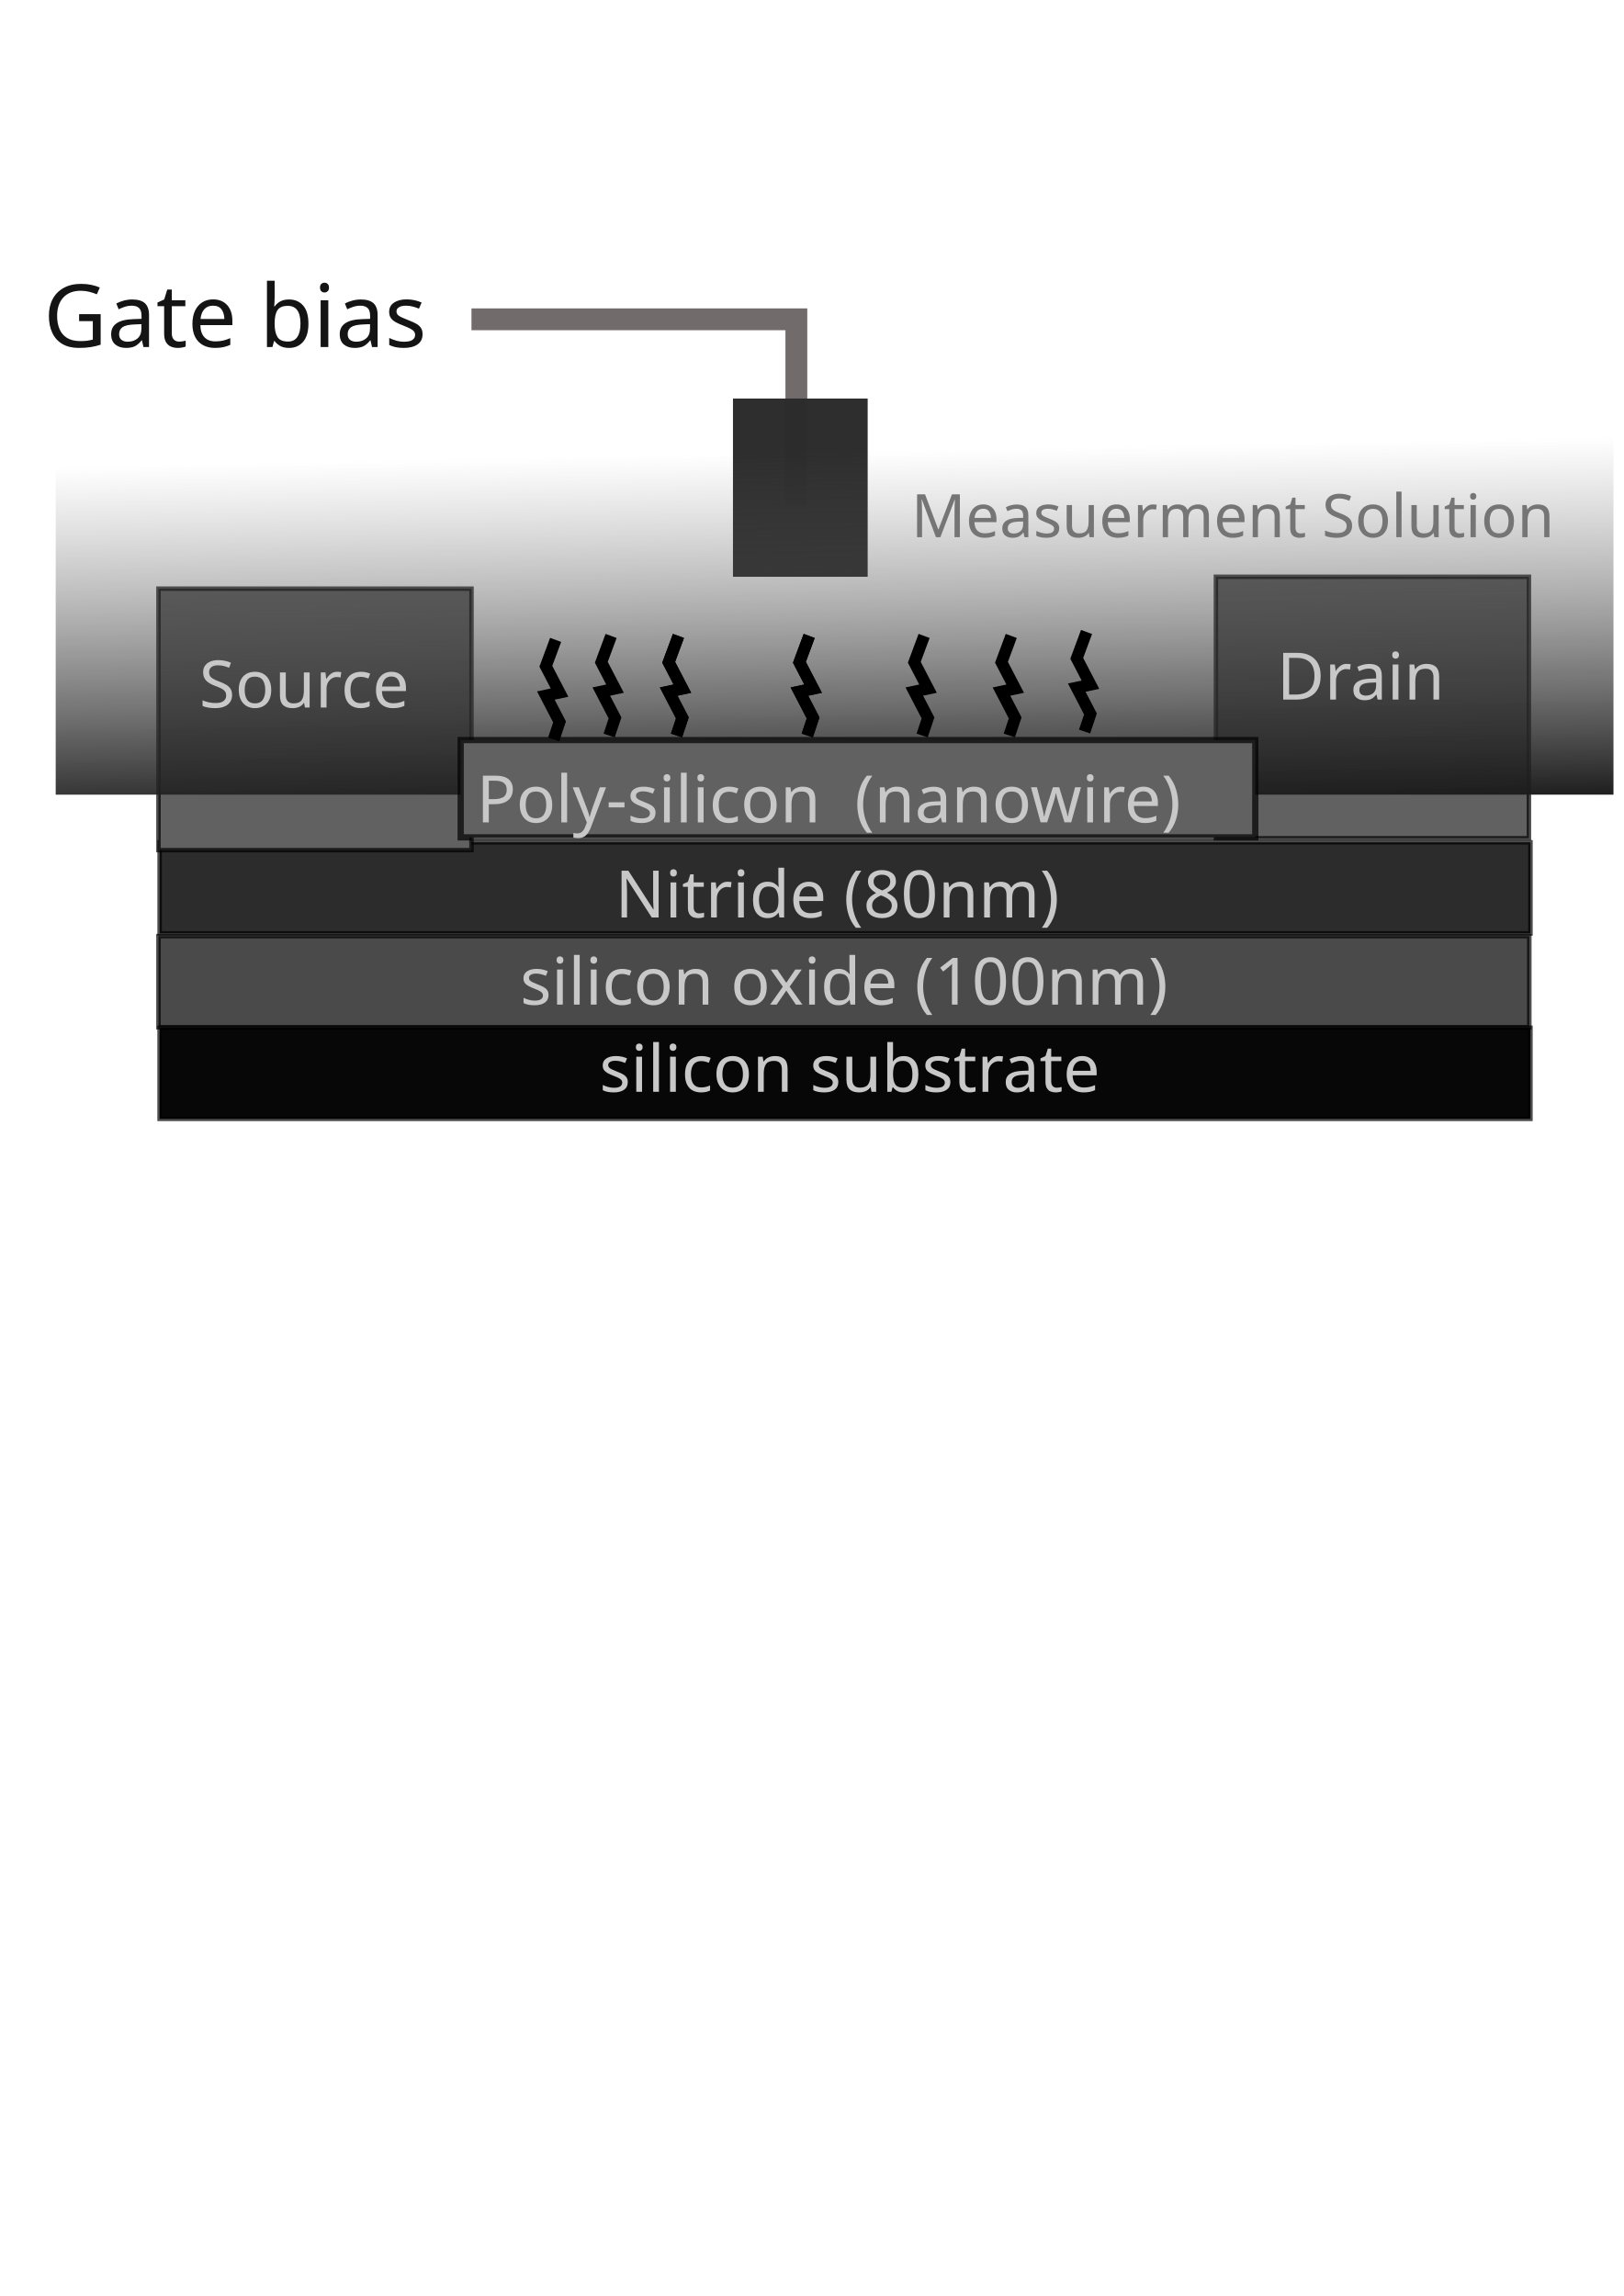
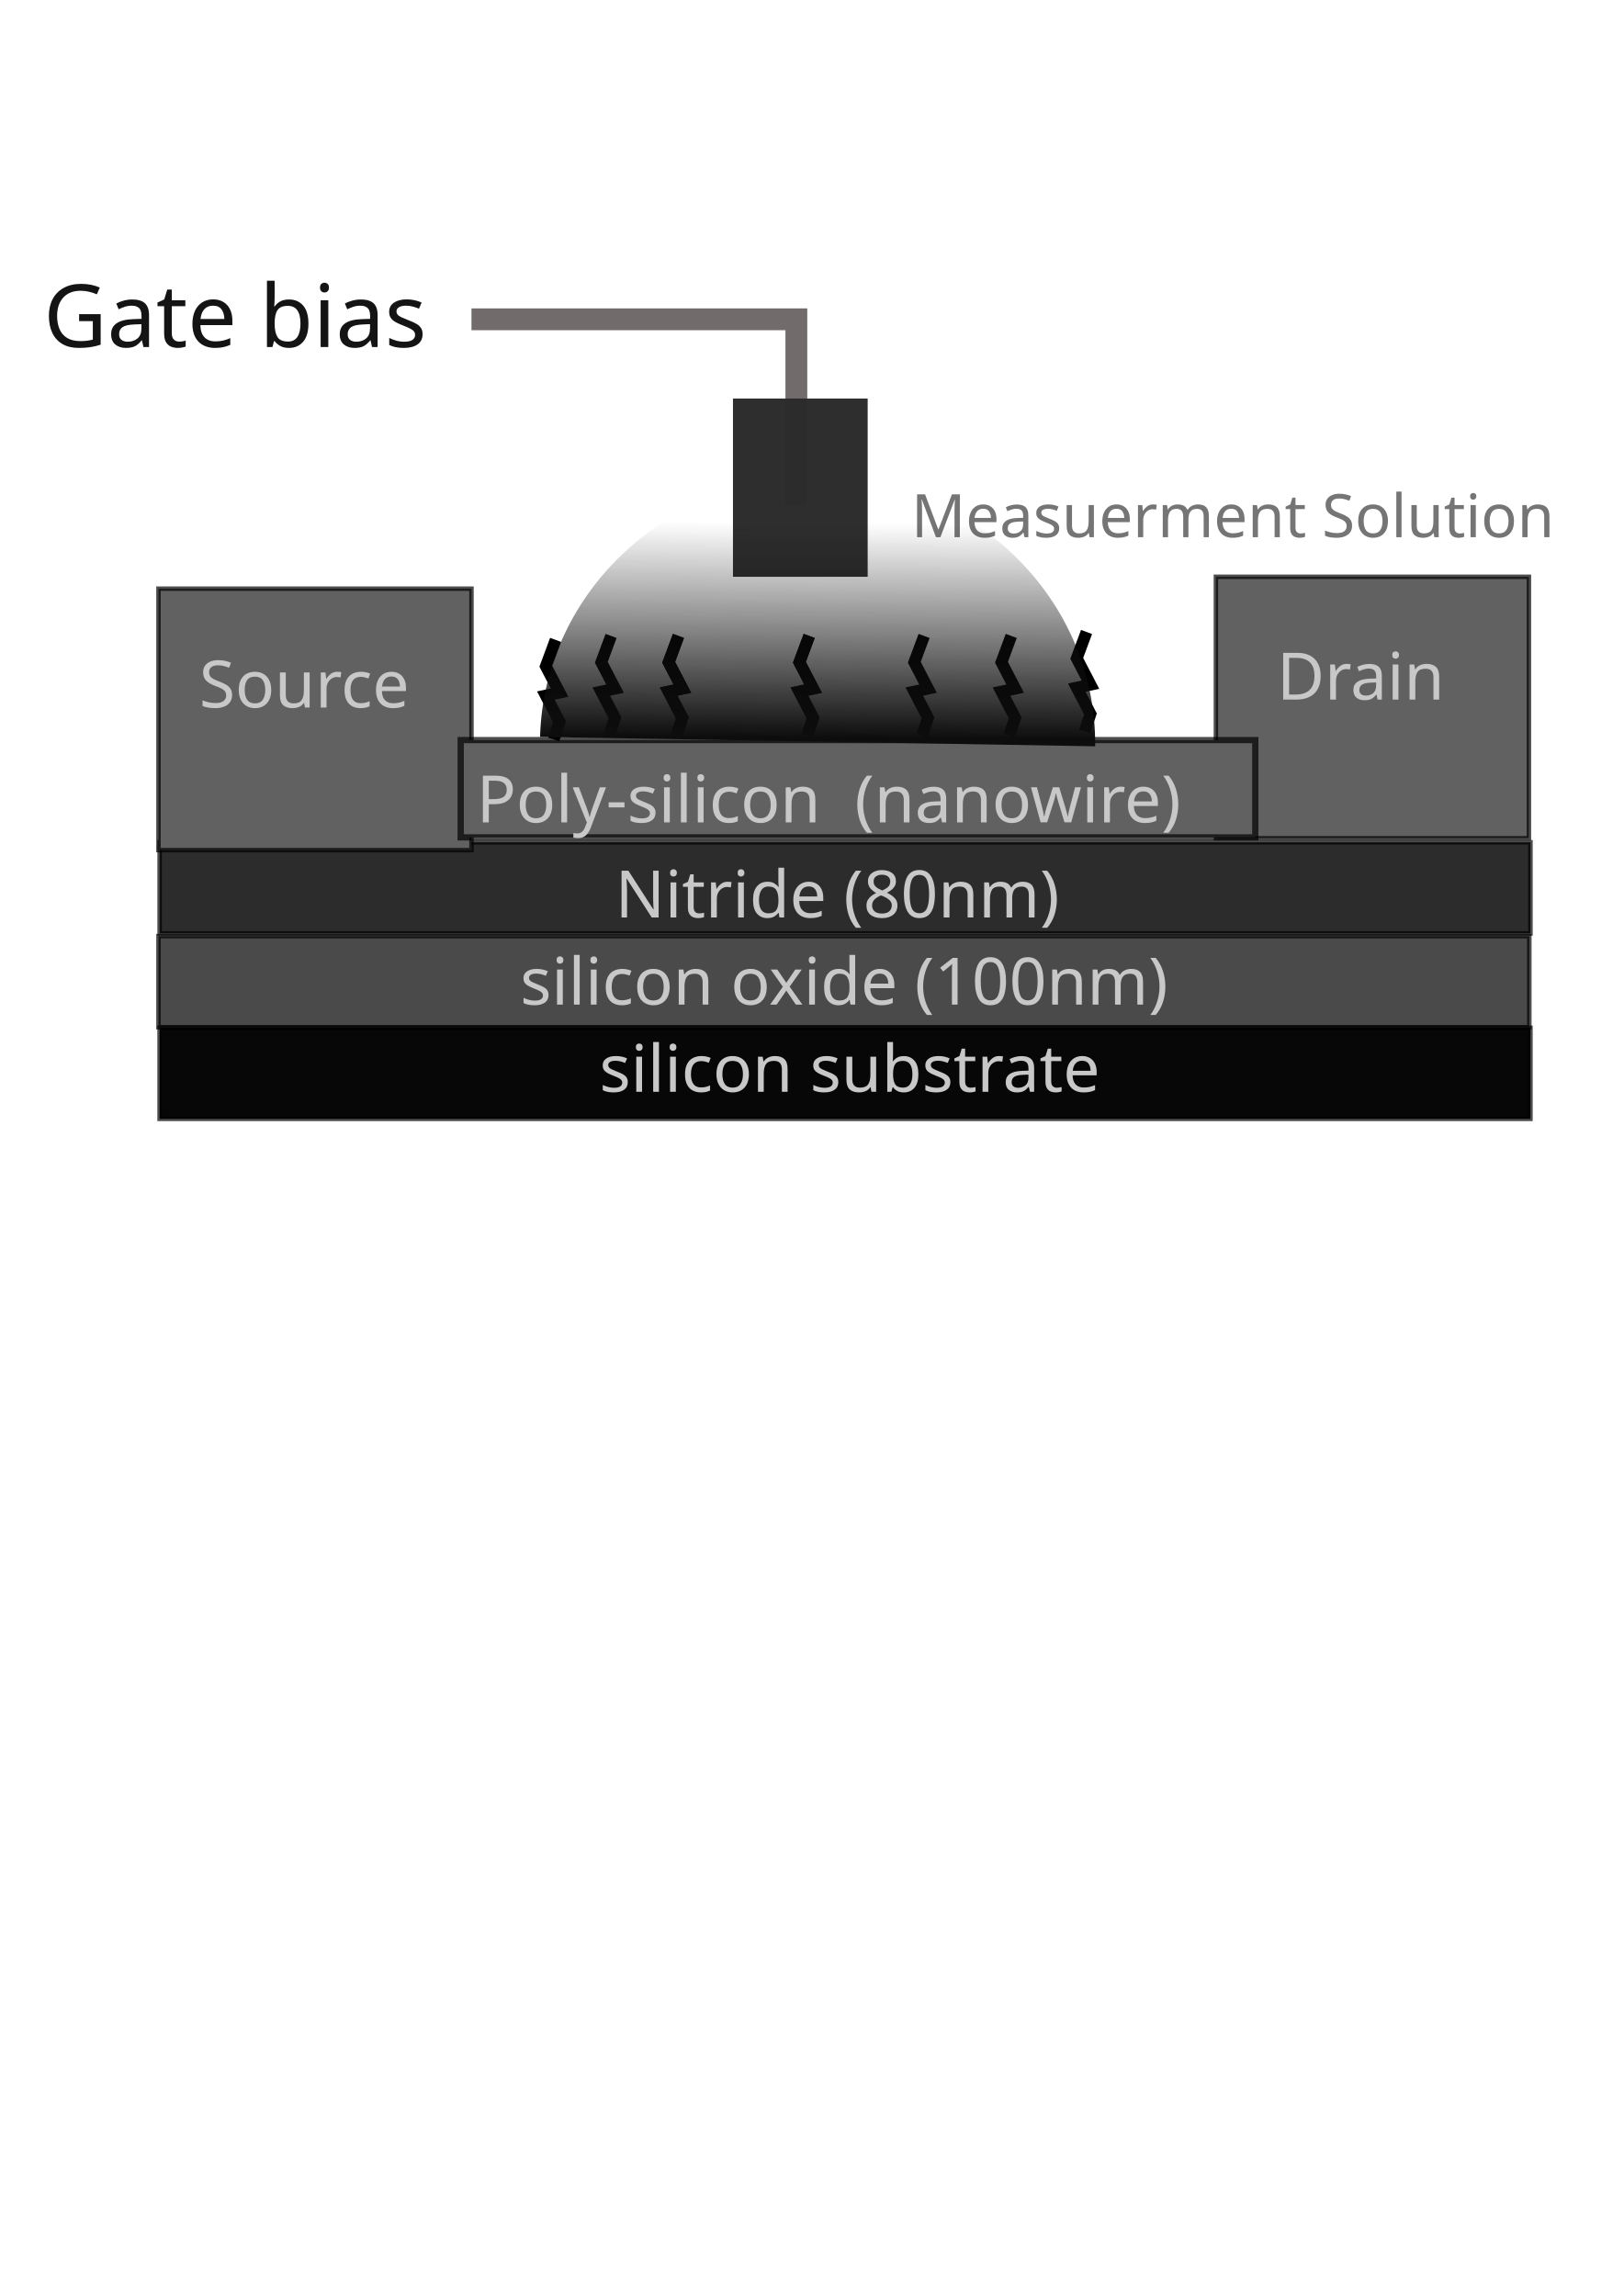
<svg xmlns="http://www.w3.org/2000/svg" xmlns:xlink="http://www.w3.org/1999/xlink" width="210mm" height="297mm" viewBox="0 0 744.094 1052.362" id="svg2" version="1.1">
  <defs id="defs4">
-     <linearGradient id="linearGradient4373">
-       <stop style="stop-color:#1b1b1b;stop-opacity:1" offset="0" id="stop4375" />
-       <stop style="stop-color:#303030;stop-opacity:0.02" offset="1" id="stop4377" />
-     </linearGradient>
-     <linearGradient id="linearGradient4367">
-       <stop id="stop4369" offset="0" style="stop-color:#1b1b1b;stop-opacity:1" />
-       <stop id="stop4371" offset="1" style="stop-color:#616161;stop-opacity:0;" />
+     <linearGradient id="linearGradient8324">
+       <stop style="stop-color:#0d0d0d;stop-opacity:1;" offset="0" id="stop8326" />
+       <stop style="stop-color:#0d0d0d;stop-opacity:0;" offset="1" id="stop8328" />
    </linearGradient>
    <linearGradient id="linearGradient4217">
-       <stop style="stop-color:#000000;stop-opacity:1;" offset="0" id="stop4219" />
+       <stop style="stop-color:#e7e7e7;stop-opacity:0" offset="0" id="stop4219" />
    </linearGradient>
-     <linearGradient xlink:href="#linearGradient4367" id="linearGradient4696" x1="381.286" y1="368.77" x2="380.43" y2="282.655" gradientUnits="userSpaceOnUse" gradientTransform="matrix(1,0,0,1.927076,2.3638685e-6,-337.6698)" />
-     <radialGradient xlink:href="#linearGradient4373" id="radialGradient4720" cx="380.604" cy="50611.309" fx="380.604" fy="50611.309" r="351.328" gradientTransform="matrix(1.036118,-7.0140705e-5,3.3484088e-6,0.00603139,-14.08904,-96.08301)" gradientUnits="userSpaceOnUse" />
+     <linearGradient xlink:href="#linearGradient8324" id="linearGradient8330" x1="523.966" y1="153.761" x2="524.034" y2="213.698" gradientUnits="userSpaceOnUse" gradientTransform="matrix(1.738895,0,0,1.642499,-1289.841,-587.4455)" />
  </defs>
  <g id="layer1">
    <rect style="fill:#4a4a4a;fill-opacity:1;stroke:#000000;stroke-width:2.061;stroke-miterlimit:4;stroke-dasharray:none;stroke-opacity:0.699" id="rect4535" width="628.215" height="41.76" x="72.626" y="429.069" />
    <rect y="386.069" x="73.151" height="41.76" width="628.215" id="rect4537" style="fill:#2c2c2c;fill-opacity:1;stroke:#000000;stroke-width:2.061;stroke-miterlimit:4;stroke-dasharray:none;stroke-opacity:0.699" />
    <rect style="fill:#616161;fill-opacity:1;stroke:#000000;stroke-width:2.048;stroke-miterlimit:4;stroke-dasharray:none;stroke-opacity:0.699" id="rect4647" width="143.449" height="119.846" x="72.62" y="269.811" />
    <rect y="264.364" x="557.214" height="119.846" width="143.449" id="rect4649" style="fill:#616161;fill-opacity:1;stroke:#000000;stroke-width:2.048;stroke-miterlimit:4;stroke-dasharray:none;stroke-opacity:0.699" />
    <path style="fill:none;fill-rule:evenodd;stroke:#716b6b;stroke-width:10;stroke-linecap:butt;stroke-linejoin:miter;stroke-opacity:1;stroke-miterlimit:4;stroke-dasharray:none" d="m 364.946,231.688 0,-85.336 -148.883,0" id="path4716" />
    <rect style="fill:#2c2c2c;fill-opacity:0.986;stroke:#737373;stroke-width:0;stroke-miterlimit:4;stroke-dasharray:none;stroke-opacity:0.986" id="rect4708" width="61.732" height="81.704" x="335.895" y="182.666" />
-     <rect style="opacity:1;fill:url(#linearGradient4696);fill-opacity:1;stroke:url(#radialGradient4720);stroke-width:0;stroke-miterlimit:4;stroke-dasharray:none;stroke-opacity:0.243" id="rect4688" width="713.883" height="210.999" x="25.525" y="153.232" />
    <rect style="fill:#616161;fill-opacity:1;stroke:#000000;stroke-width:2.864;stroke-miterlimit:4;stroke-dasharray:none;stroke-opacity:0.699" id="rect4539" width="364.142" height="44.588" x="211.116" y="339.213" />
    <rect y="471.069" x="73.137" height="41.76" width="628.215" id="rect4543" style="fill:#000000;fill-opacity:0.972;stroke:#000000;stroke-width:2.061;stroke-miterlimit:4;stroke-dasharray:none;stroke-opacity:0.699" />
    <text xml:space="preserve" style="font-style:normal;font-weight:normal;font-size:40px;line-height:125%;font-family:sans-serif;letter-spacing:0px;word-spacing:0px;fill:#c8c8c8;fill-opacity:1;stroke:none;stroke-width:1px;stroke-linecap:butt;stroke-linejoin:miter;stroke-opacity:1;" x="274.674" y="500.405" id="text4545">
      <tspan id="tspan4547" x="274.674" y="500.405" style="font-size:30px;fill:#c8c8c8;fill-opacity:1;">silicon substrate</tspan>
    </text>
    <text xml:space="preserve" style="font-style:normal;font-weight:normal;font-size:40px;line-height:125%;font-family:sans-serif;letter-spacing:0px;word-spacing:0px;fill:#000000;fill-opacity:1;stroke:none;stroke-width:1px;stroke-linecap:butt;stroke-linejoin:miter;stroke-opacity:1" x="283.241" y="447.751" id="text4581">
      <tspan id="tspan4583" x="283.241" y="447.751" />
    </text>
    <text id="text4585" y="460.46" x="238.361" style="font-style:normal;font-weight:normal;font-size:40px;line-height:125%;font-family:sans-serif;letter-spacing:0px;word-spacing:0px;fill:#c8c8c8;fill-opacity:1;stroke:none;stroke-width:1px;stroke-linecap:butt;stroke-linejoin:miter;stroke-opacity:1;" xml:space="preserve">
      <tspan style="font-size:30px;fill:#c8c8c8;fill-opacity:1;" y="460.46" x="238.361" id="tspan4587">silicon oxide (100nm)</tspan>
    </text>
    <text xml:space="preserve" style="font-style:normal;font-weight:normal;font-size:40px;line-height:125%;font-family:sans-serif;letter-spacing:0px;word-spacing:0px;fill:#c8c8c8;fill-opacity:1;stroke:none;stroke-width:1px;stroke-linecap:butt;stroke-linejoin:miter;stroke-opacity:1;" x="281.936" y="420.516" id="text4610">
      <tspan id="tspan4612" x="281.936" y="420.516" style="font-size:30px;fill:#c8c8c8;fill-opacity:1;">Nitride (80nm)</tspan>
    </text>
    <text id="text4624" y="376.94" x="218.389" style="font-style:normal;font-weight:normal;font-size:40px;line-height:125%;font-family:sans-serif;letter-spacing:0px;word-spacing:0px;fill:#c8c8c8;fill-opacity:1;stroke:none;stroke-width:1px;stroke-linecap:butt;stroke-linejoin:miter;stroke-opacity:1;" xml:space="preserve">
      <tspan style="font-size:30px;fill:#c8c8c8;fill-opacity:1;" y="376.94" x="218.389" id="tspan4626">Poly-silicon  (nanowire) </tspan>
    </text>
    <text id="text4651" y="324.287" x="91.293" style="font-style:normal;font-weight:normal;font-size:40px;line-height:125%;font-family:sans-serif;letter-spacing:0px;word-spacing:0px;fill:#c8c8c8;fill-opacity:1;stroke:none;stroke-width:1px;stroke-linecap:butt;stroke-linejoin:miter;stroke-opacity:1;" xml:space="preserve">
      <tspan style="font-size:30px;fill:#c8c8c8;fill-opacity:1;" y="324.287" x="91.293" id="tspan4653">Source</tspan>
    </text>
    <text xml:space="preserve" style="font-style:normal;font-weight:normal;font-size:40px;line-height:125%;font-family:sans-serif;letter-spacing:0px;word-spacing:0px;fill:#c8c8c8;fill-opacity:1;stroke:none;stroke-width:1px;stroke-linecap:butt;stroke-linejoin:miter;stroke-opacity:1;" x="585.15" y="320.655" id="text4655">
      <tspan id="tspan4657" x="585.15" y="320.655" style="font-size:30px;fill:#c8c8c8;fill-opacity:1;">Drain</tspan>
    </text>
    <path style="fill:none;fill-rule:evenodd;stroke:#000000;stroke-width:5.404;stroke-linecap:butt;stroke-linejoin:miter;stroke-opacity:1;stroke-miterlimit:4;stroke-dasharray:none" d="m 254.629,293.295 -4.485,12.081 6.279,12.081 -6.279,1.342 6.279,12.081 -2.691,8.054" id="path4659" />
    <path id="path4661" d="m 280.048,291.479 -4.485,12.081 6.279,12.081 -6.279,1.342 6.279,12.081 -2.691,8.054" style="fill:none;fill-rule:evenodd;stroke:#000000;stroke-width:5.404;stroke-linecap:butt;stroke-linejoin:miter;stroke-miterlimit:4;stroke-dasharray:none;stroke-opacity:1" />
    <path style="fill:none;fill-rule:evenodd;stroke:#000000;stroke-width:5.404;stroke-linecap:butt;stroke-linejoin:miter;stroke-miterlimit:4;stroke-dasharray:none;stroke-opacity:1" d="m 310.914,291.479 -4.485,12.081 6.279,12.081 -6.279,1.342 6.279,12.081 -2.691,8.054" id="path4663" />
    <path id="path4665" d="m 423.484,291.479 -4.485,12.081 6.279,12.081 -6.279,1.342 6.279,12.081 -2.691,8.054" style="fill:none;fill-rule:evenodd;stroke:#000000;stroke-width:5.404;stroke-linecap:butt;stroke-linejoin:miter;stroke-miterlimit:4;stroke-dasharray:none;stroke-opacity:1" />
    <path style="fill:none;fill-rule:evenodd;stroke:#000000;stroke-width:5.404;stroke-linecap:butt;stroke-linejoin:miter;stroke-miterlimit:4;stroke-dasharray:none;stroke-opacity:1" d="m 310.914,291.479 -4.485,12.081 6.279,12.081 -6.279,1.342 6.279,12.081 -2.691,8.054" id="path4667" />
    <path style="fill:none;fill-rule:evenodd;stroke:#000000;stroke-width:5.404;stroke-linecap:butt;stroke-linejoin:miter;stroke-miterlimit:4;stroke-dasharray:none;stroke-opacity:1" d="m 370.83,291.479 -4.485,12.081 6.279,12.081 -6.279,1.342 6.279,12.081 -2.691,8.054" id="path4669" />
    <path id="path4671" d="m 370.83,291.479 -4.485,12.081 6.279,12.081 -6.279,1.342 6.279,12.081 -2.691,8.054" style="fill:none;fill-rule:evenodd;stroke:#000000;stroke-width:5.404;stroke-linecap:butt;stroke-linejoin:miter;stroke-miterlimit:4;stroke-dasharray:none;stroke-opacity:1" />
    <path style="fill:none;fill-rule:evenodd;stroke:#000000;stroke-width:5.404;stroke-linecap:butt;stroke-linejoin:miter;stroke-miterlimit:4;stroke-dasharray:none;stroke-opacity:1" d="m 463.428,291.479 -4.485,12.081 6.279,12.081 -6.279,1.342 6.279,12.081 -2.691,8.054" id="path4673" />
    <path style="fill:none;fill-rule:evenodd;stroke:#000000;stroke-width:5.404;stroke-linecap:butt;stroke-linejoin:miter;stroke-miterlimit:4;stroke-dasharray:none;stroke-opacity:1" d="m 497.926,289.663 -4.485,12.081 6.279,12.081 -6.279,1.342 6.279,12.081 -2.691,8.054" id="path4675" />
    <text xml:space="preserve" style="font-style:normal;font-weight:normal;font-size:40px;line-height:125%;font-family:sans-serif;letter-spacing:0px;word-spacing:0px;fill:#141414;fill-opacity:1;stroke:none;stroke-width:1px;stroke-linecap:butt;stroke-linejoin:miter;stroke-opacity:1;" x="19.972" y="159.062" id="text4710">
      <tspan id="tspan4712" x="19.972" y="159.062">Gate bias</tspan>
    </text>
    <text xml:space="preserve" style="font-style:normal;font-weight:normal;font-size:40px;line-height:125%;font-family:sans-serif;letter-spacing:0px;word-spacing:0px;fill:#757575;fill-opacity:1;stroke:none;stroke-width:1px;stroke-linecap:butt;stroke-linejoin:miter;stroke-opacity:1;" x="417.599" y="246.214" id="text4725">
      <tspan id="tspan4727" x="417.599" y="246.214" style="font-size:27.5px;line-height:125%;fill:#757575;fill-opacity:1;">Measuerment Solution</tspan>
    </text>
+     <ellipse style="opacity:1;fill:none;fill-opacity:1;stroke:none;stroke-width:8;stroke-miterlimit:4;stroke-dasharray:none;stroke-dashoffset:0;stroke-opacity:1" id="path8160" cx="527.526" cy="137.896" rx="43.63" ry="19.832" />
+     <path style="opacity:1;fill:url(#linearGradient8330);fill-opacity:1;stroke:#e7e7e7;stroke-width:13.52;stroke-miterlimit:4;stroke-dasharray:none;stroke-dashoffset:0;stroke-opacity:0" id="path8312" d="m -250.701,-335.653 a 127.213,122.332 0 0 1 -128.304,120.193 127.213,122.332 0 0 1 -126.103,-122.328" transform="matrix(-0.999964,-0.00848864,0.00951434,-0.9999547,0,0)" />
+     <path style="opacity:1;fill:none;fill-opacity:1;stroke:#e7e7e7;stroke-width:8;stroke-miterlimit:4;stroke-dasharray:none;stroke-dashoffset:0;stroke-opacity:0" id="path8322" d="m 597.598,161.763 a 3.085,3.966 0 0 1 -3.125,3.897 3.085,3.966 0 0 1 -3.044,-4.001 3.085,3.966 0 0 1 3.098,-3.932 3.085,3.966 0 0 1 3.071,3.966 l -3.085,0 z" />
  </g>
</svg>
